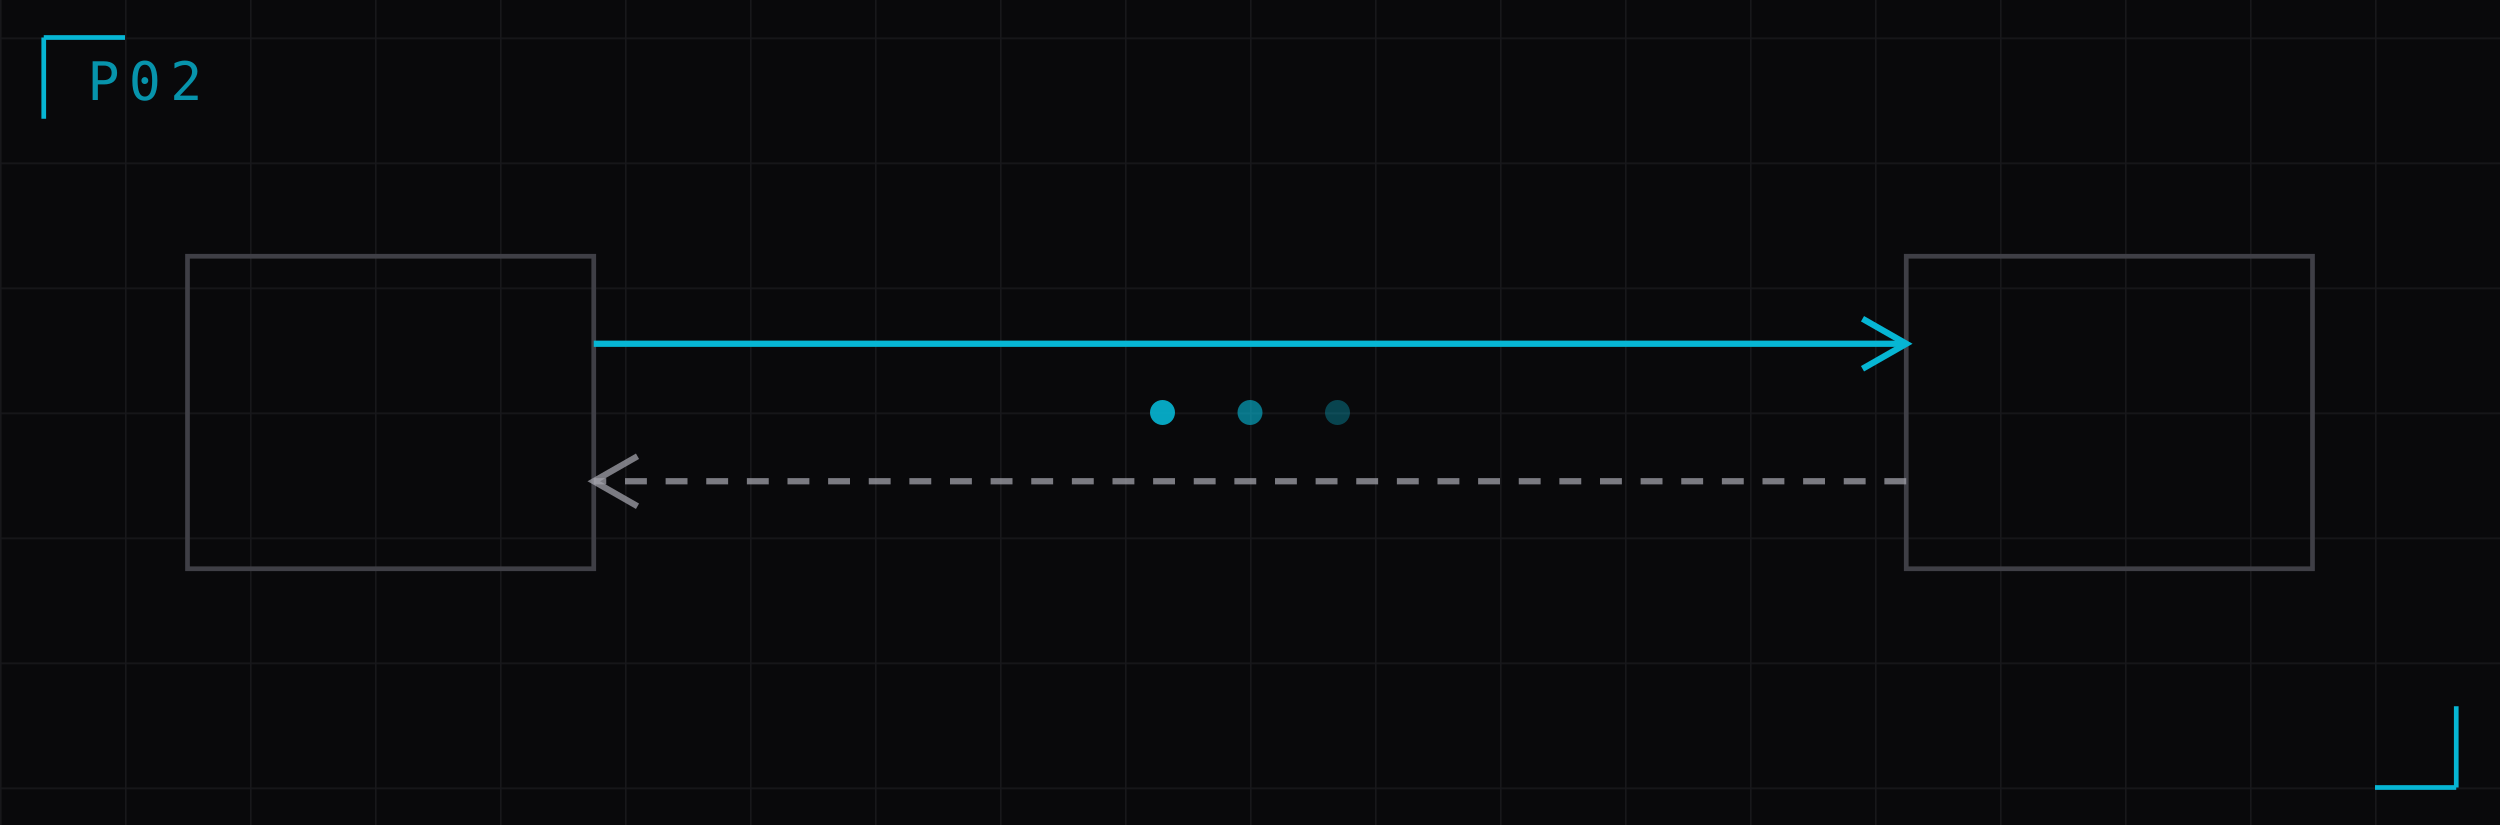
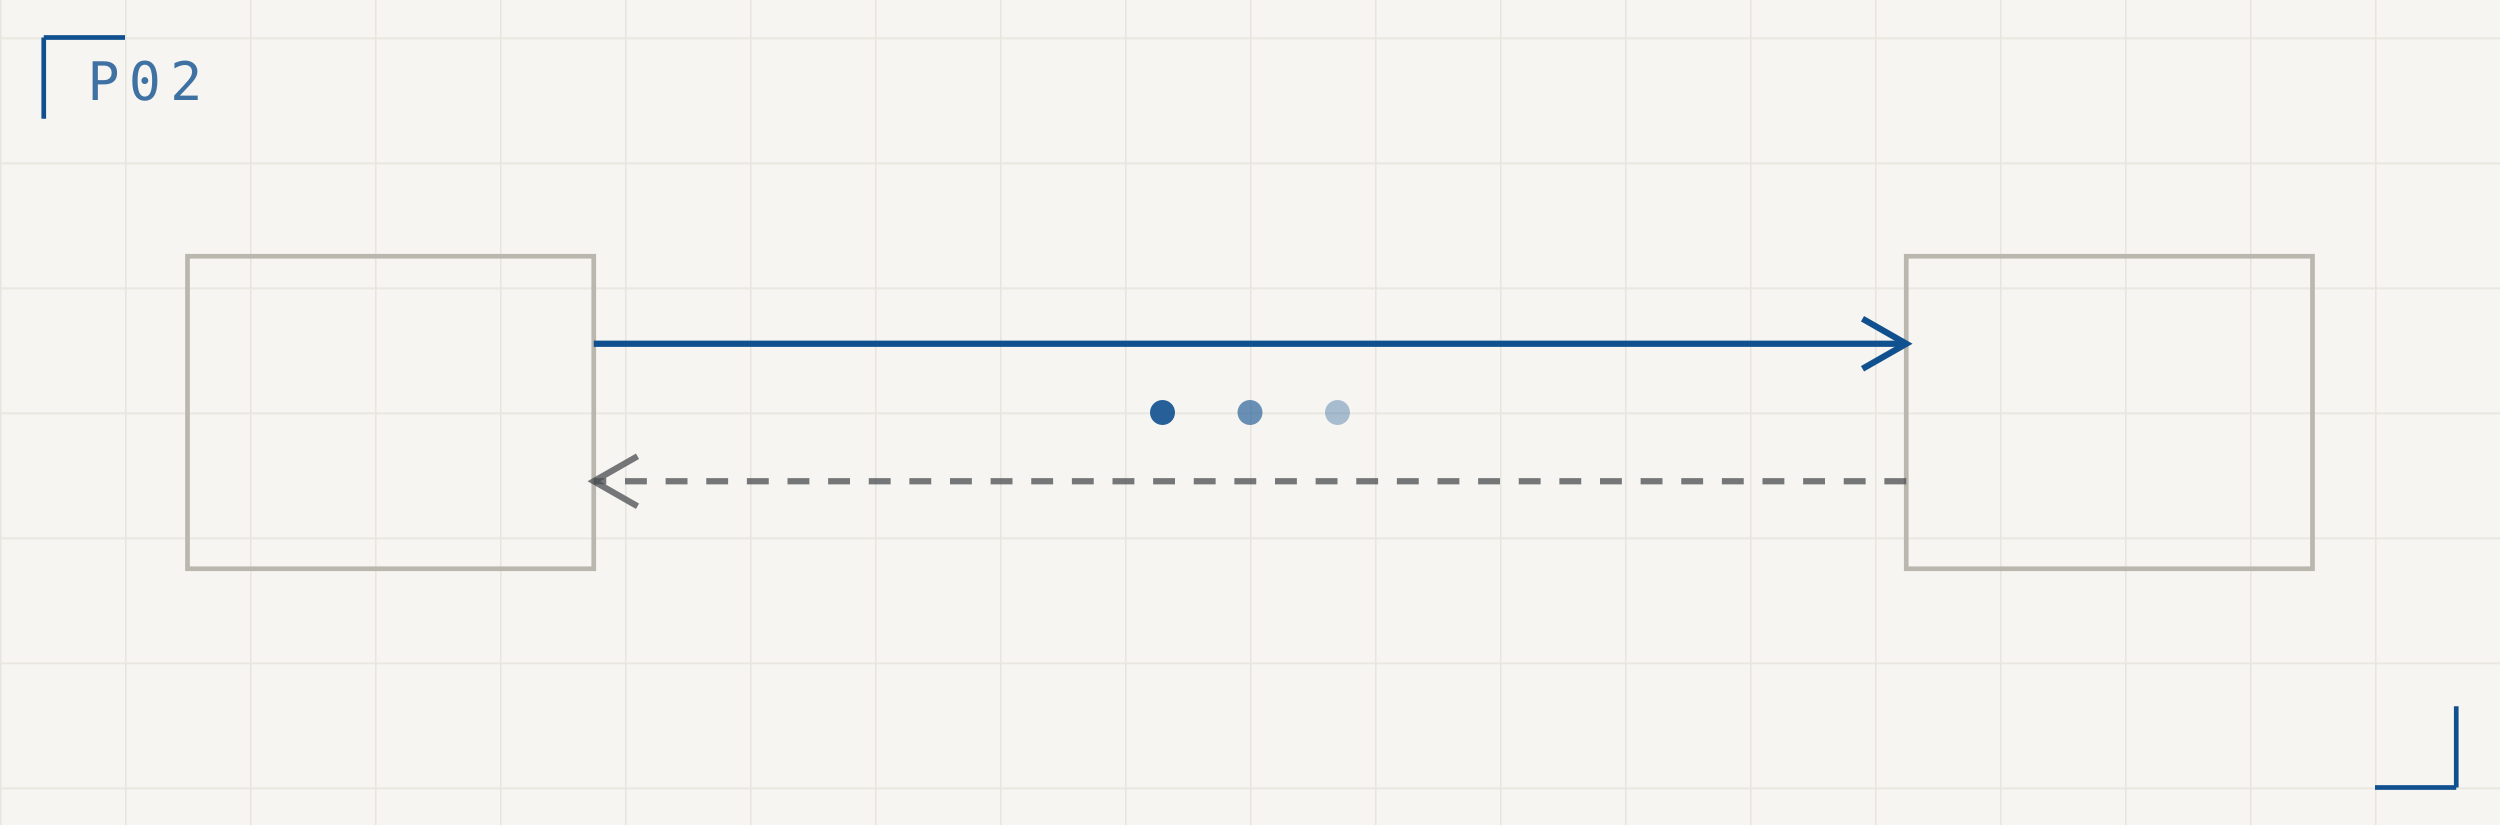
<svg xmlns="http://www.w3.org/2000/svg" viewBox="0 68 800 264" width="800" height="264" role="img" aria-label="TETHER">
  <defs>
    <pattern id="g" width="40" height="40" patternUnits="userSpaceOnUse">
-       <path d="M 40 0 L 0 0 0 40" fill="none" stroke="#18181b" stroke-width="1" />
+       <path d="M 40 0 L 0 0 0 40" fill="none" stroke="#e7e5de" stroke-width="1" />
    </pattern>
  </defs>
-   <rect x="0" y="68" width="800" height="264" fill="#09090b" />
+   <rect x="0" y="68" width="800" height="264" fill="#f6f5f1" />
  <rect x="0" y="68" width="800" height="264" fill="url(#g)" />
-   <rect x="60" y="150" width="130" height="100" fill="none" stroke="#3f3f46" stroke-width="1.5" />
-   <rect x="610" y="150" width="130" height="100" fill="none" stroke="#3f3f46" stroke-width="1.5" />
-   <path d="M 190 178 L 610 178" stroke="#06b6d4" stroke-width="2" />
-   <path d="M 596 170 L 610 178 L 596 186" fill="none" stroke="#06b6d4" stroke-width="2" />
-   <path d="M 610 222 L 190 222" stroke="#a1a1aa" stroke-width="2" stroke-dasharray="7 6" opacity="0.75" />
-   <path d="M 204 214 L 190 222 L 204 230" fill="none" stroke="#a1a1aa" stroke-width="2" opacity="0.75" />
-   <circle cx="372" cy="200" r="4" fill="#06b6d4" opacity="0.9" />
-   <circle cx="400" cy="200" r="4" fill="#06b6d4" opacity="0.62" />
-   <circle cx="428" cy="200" r="4" fill="#06b6d4" opacity="0.34" />
-   <text x="28" y="100" font-family="ui-monospace,SFMono-Regular,Menlo,monospace" font-size="17" fill="#06b6d4" letter-spacing="3" opacity="0.8">P02</text>
-   <path d="M 14 80 h 26 M 14 80 v 26" stroke="#06b6d4" stroke-width="1.5" fill="none" />
-   <path d="M 786 320 h -26 M 786 320 v -26" stroke="#06b6d4" stroke-width="1.5" fill="none" />
+   <rect x="60" y="150" width="130" height="100" fill="none" stroke="#b9b7ae" stroke-width="1.5" />
+   <rect x="610" y="150" width="130" height="100" fill="none" stroke="#b9b7ae" stroke-width="1.5" />
+   <path d="M 190 178 L 610 178" stroke="#11508f" stroke-width="2" />
+   <path d="M 596 170 L 610 178 L 596 186" fill="none" stroke="#11508f" stroke-width="2" />
+   <path d="M 610 222 L 190 222" stroke="#4a4c50" stroke-width="2" stroke-dasharray="7 6" opacity="0.75" />
+   <path d="M 204 214 L 190 222 L 204 230" fill="none" stroke="#4a4c50" stroke-width="2" opacity="0.75" />
+   <circle cx="372" cy="200" r="4" fill="#11508f" opacity="0.9" />
+   <circle cx="400" cy="200" r="4" fill="#11508f" opacity="0.62" />
+   <circle cx="428" cy="200" r="4" fill="#11508f" opacity="0.34" />
+   <text x="28" y="100" font-family="ui-monospace,SFMono-Regular,Menlo,monospace" font-size="17" fill="#11508f" letter-spacing="3" opacity="0.8">P02</text>
+   <path d="M 14 80 h 26 M 14 80 v 26" stroke="#11508f" stroke-width="1.5" fill="none" />
+   <path d="M 786 320 h -26 M 786 320 v -26" stroke="#11508f" stroke-width="1.5" fill="none" />
</svg>
